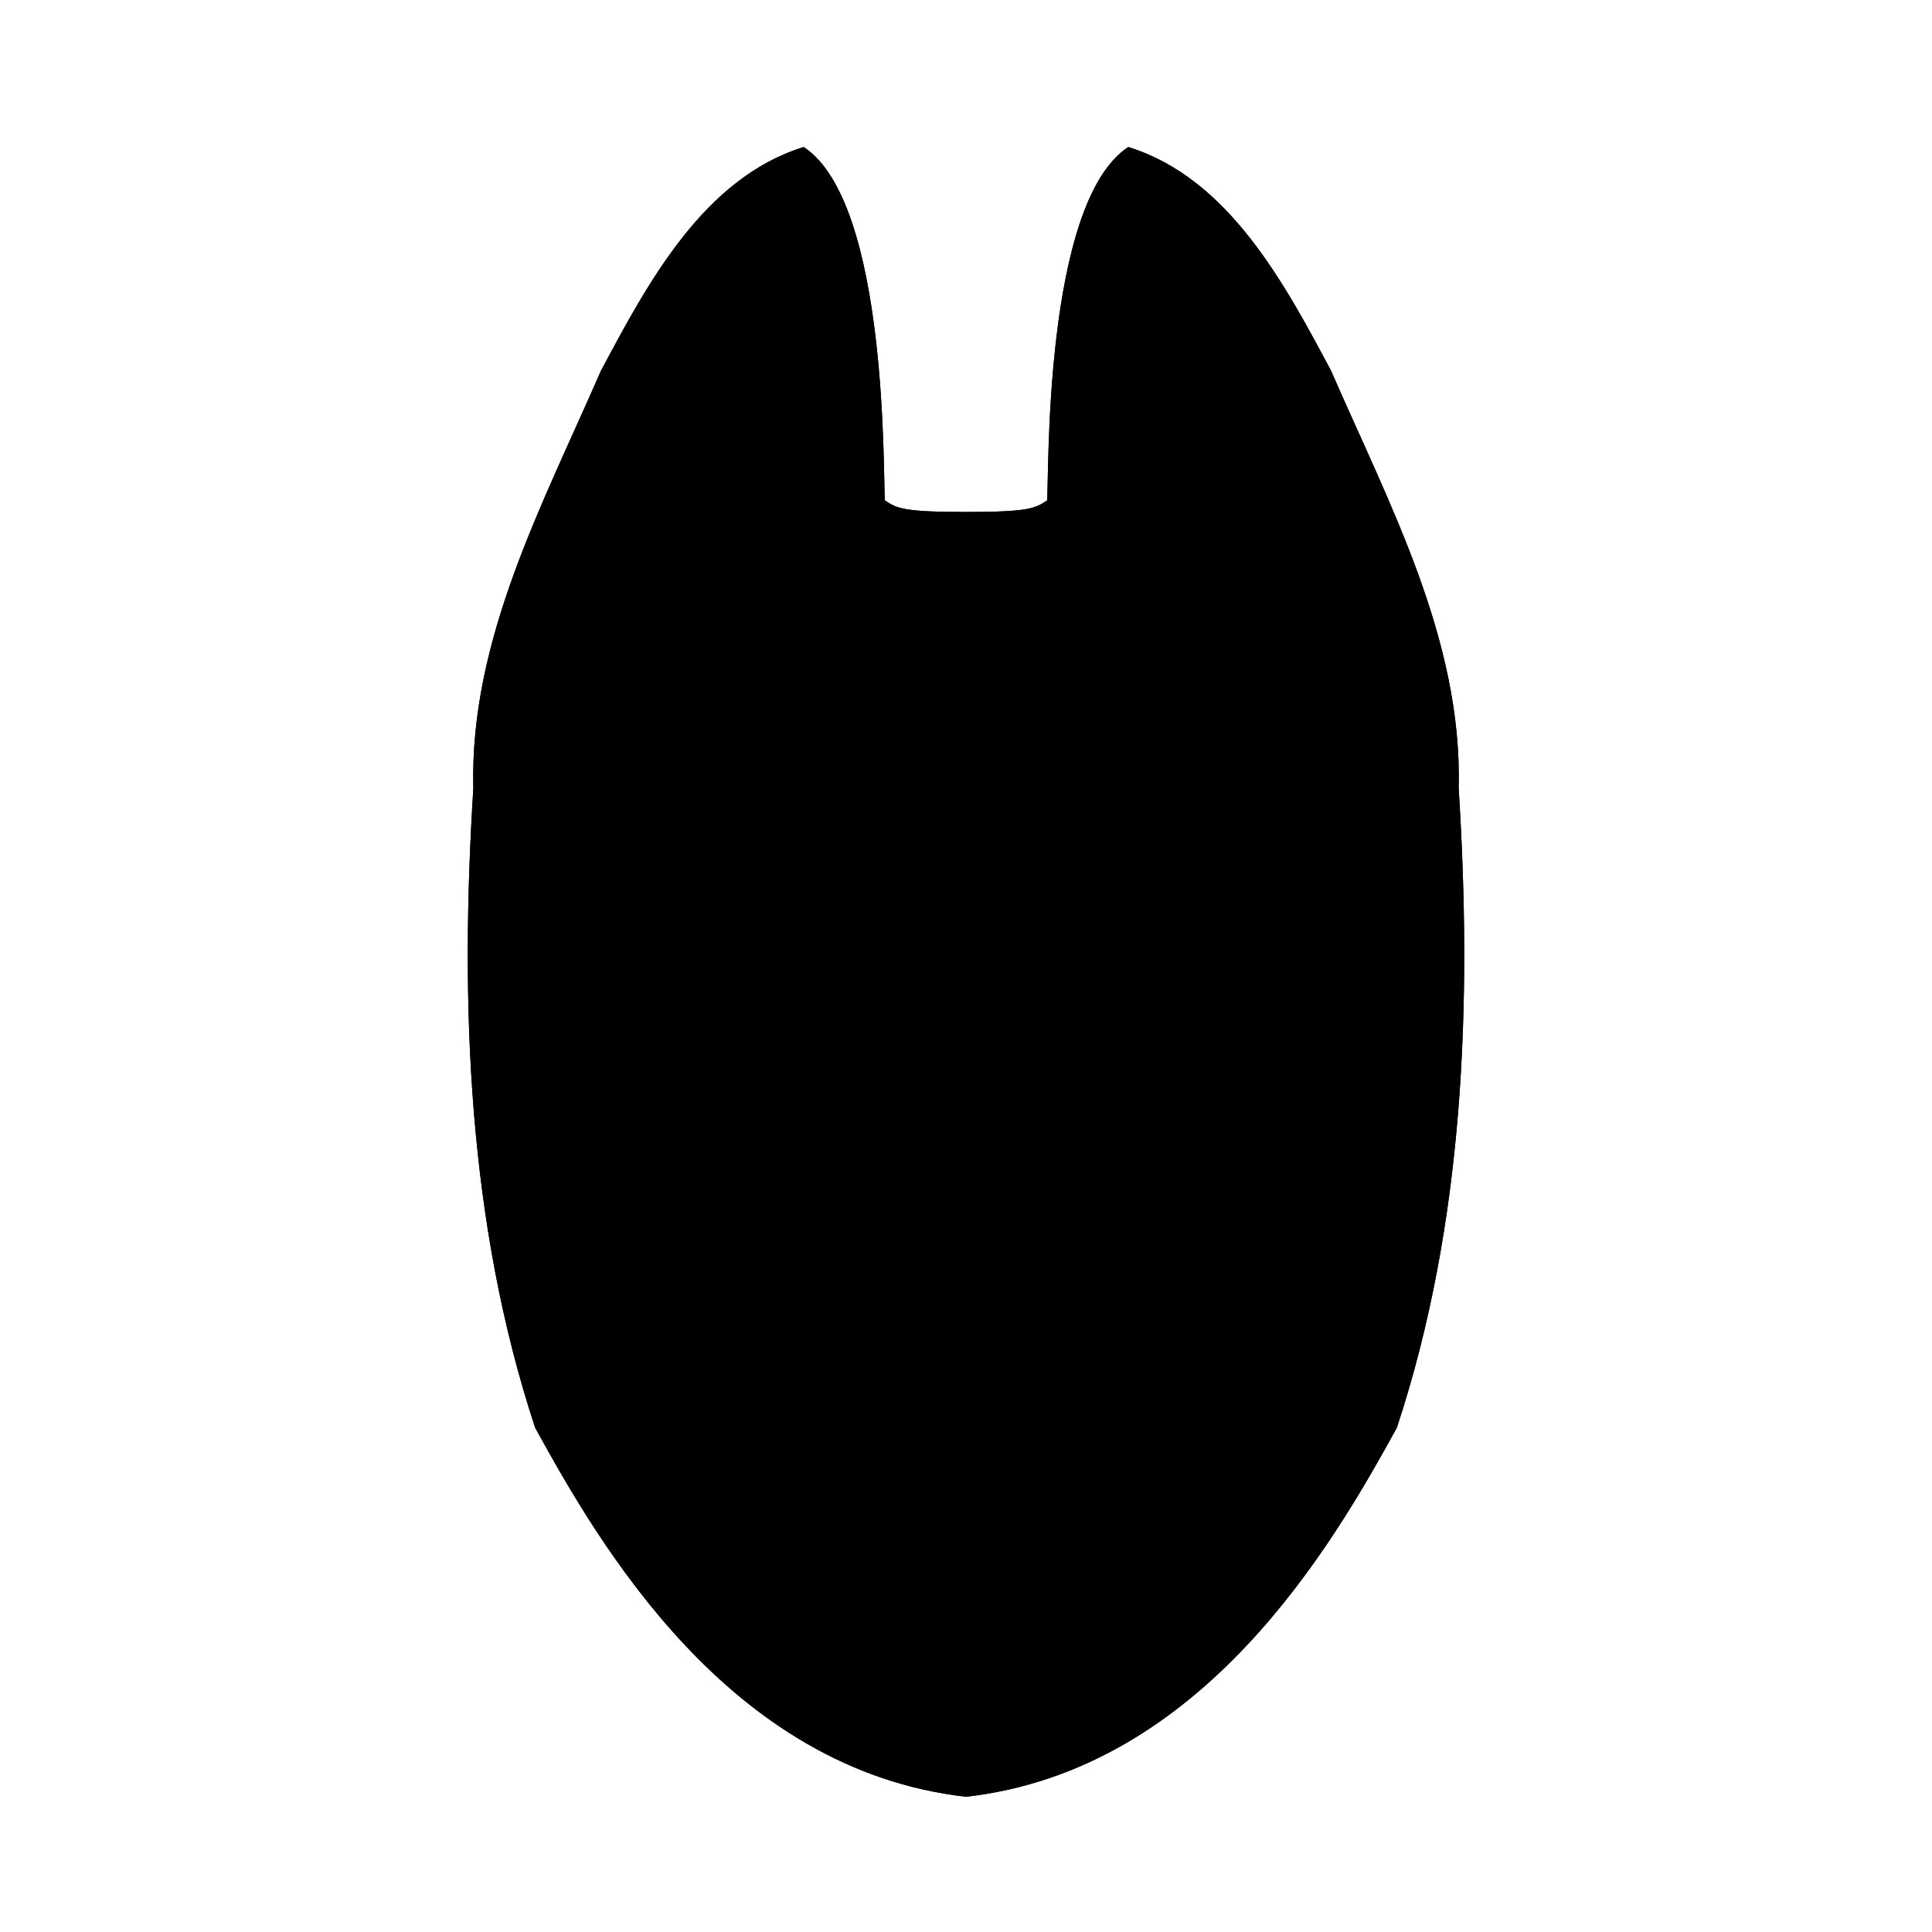
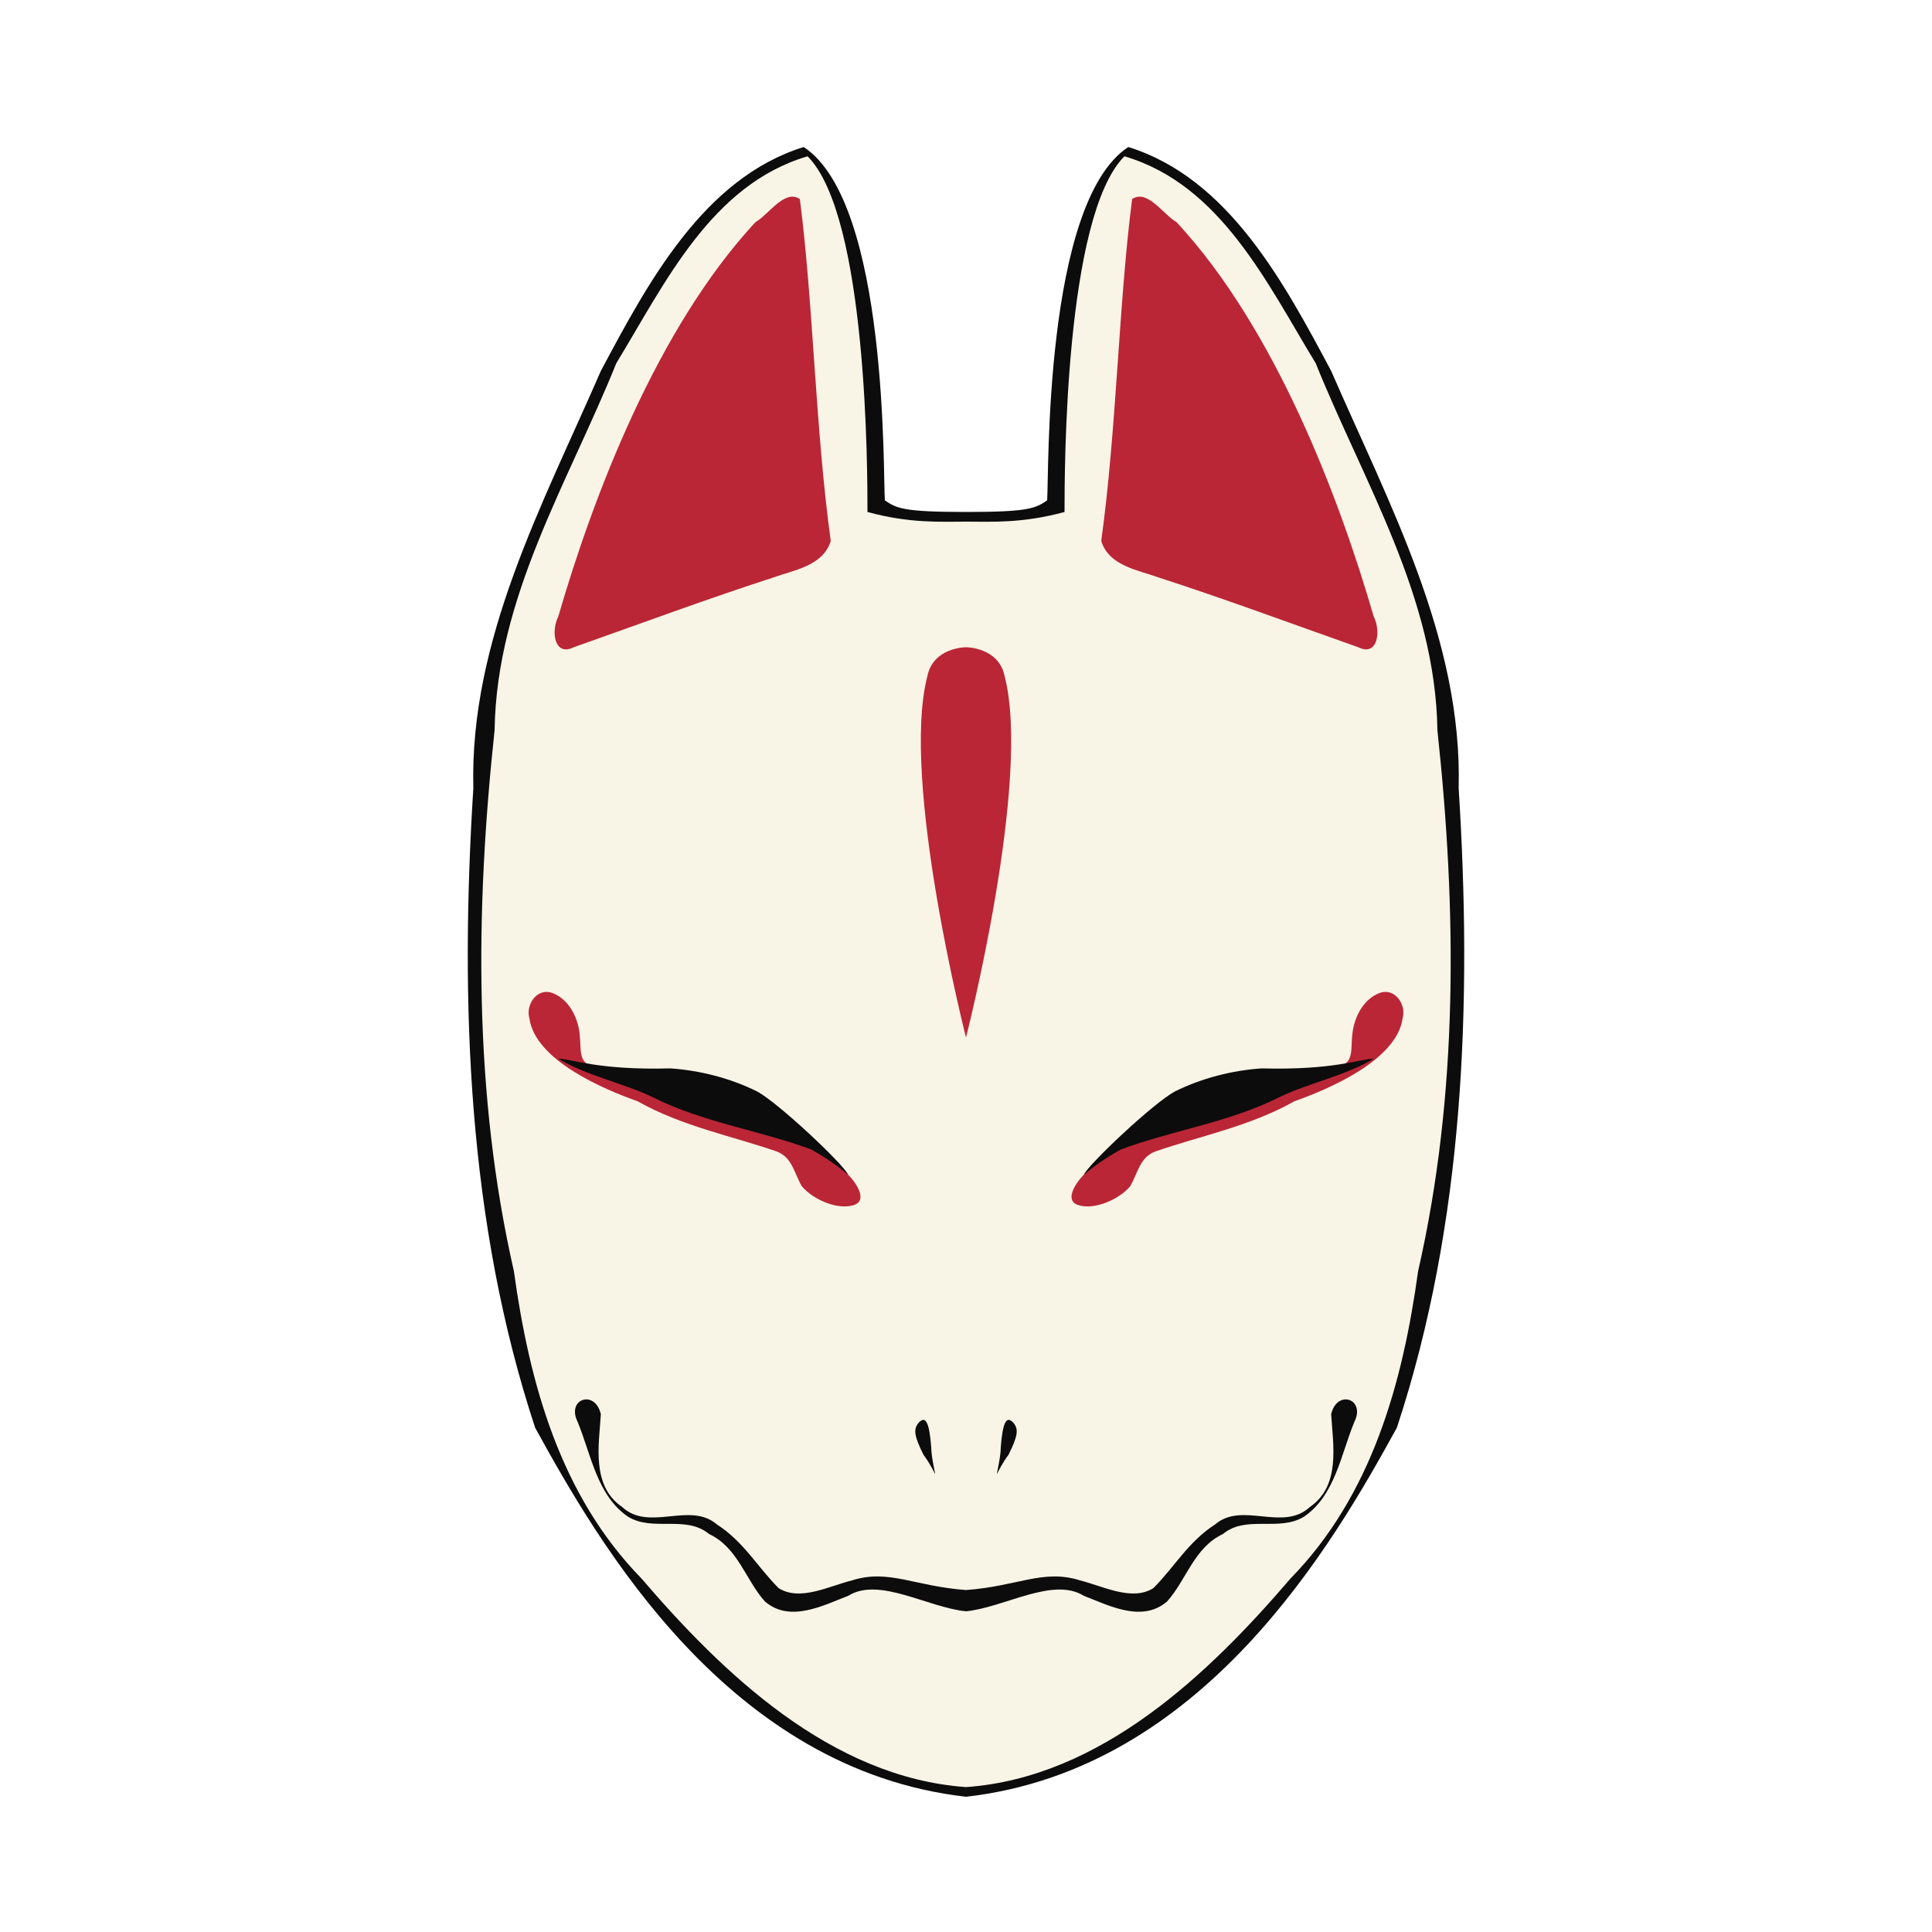
<svg xmlns="http://www.w3.org/2000/svg" viewBox="0 0 1000 1000" height="150" width="150" version="1.1">
+   <style id="style">
+     path.base{fill:#f8f4e6;}
+     path.red{fill:#ba2636;}
+     path.line{fill:#0c0c0c;}
+   </style>
  <path id="base1" class="base" d="M 500,930 C 623,916 690,799 723,739 758,633 762,519 755,408 757,331 719,261 689,192 665,147 636,92.2 584,76.1 540,105 543,247 542,259 536,263 533,265 500,265 Z M 500,930 C 377,916 310,799 277,739 242,633 238,519 245,408 243,331 281,261 311,192 335,147 364,92.2 416,76.1 460,105 457,247 458,259 464,263 467,265 500,265 Z" />
  <path id="ear1" class="red" d="M 703,335 C 669,323 634,310 600,299 589,295 574,293 570,280 578,222 579,157 586,103 594,97.8 602,111 609,115 660,170 693,257 711,319 715,327 713,340 703,335 Z" />
  <path id="ear2" class="red" d="M 297,335 C 331,323 366,310 400,299 411,295 426,293 430,280 422,222 421,157 414,103 406,97.8 398,111 391,115 340,170 307,257 289,319 285,327 287,340 297,335 Z" />
  <path id="forehead1" class="red" d="M 500,537 C 500,537 534,404 520,350 517,335 500,335 500,335 Z M 500,537 C 500,537 466,404 480,350 483,335 500,335 500,335 Z" />
  <path id="eyeline1" class="red" d="M 561,608 C 598,563 645,558 693,552 701,550 699,543 700,535 701,526 706,517 714,514 722,511 728,520 726,527 723,549 687,564 670,570 647,583 621,588 598,596 590,599 589,607 585,614 579,621 567,626 559,624 550,622 557,612 561,608 Z" />
  <path id="eyeline2" class="red" d="M 439,608 C 402,563 355,558 307,552 299,550 301,543 300,535 299,526 294,517 286,514 278,511 272,520 274,527 277,549 313,564 330,570 353,583 379,588 402,596 410,599 411,607 415,614 421,621 433,626 441,624 450,622 443,612 439,608 Z" />
  <path id="outline1" class="line" d="M 500,930 C 623,916 690,799 723,739 758,633 762,519 755,408 757,331 719,261 689,192 665,147 636,92.2 584,76.1 540,105 543,247 542,259 536,263 533,265 500,265 M 500,270 C 513,270 529,271 551,265 551,244 551,112 582,80.9 V 80.9 C 632,95.6 656,147 681,188 706,250 743,309 744,378 754,471 755,566 734,658 726,716 710,774 668,817 626,866 570,920 500,925 Z M 500,930 C 377,916 310,799 277,739 242,633 238,519 245,408 243,331 281,261 311,192 335,147 364,92.2 416,76.1 460,105 457,247 458,259 464,263 467,265 500,265 M 500,270 C 487,270 471,271 449,265 449,244 449,112 418,80.9 V 80.9 C 368,95.6 344,147 319,188 294,250 257,309 256,378 246,471 245,566 266,658 274,716 290,774 332,817 374,866 430,920 500,925 Z" />
  <path id="eye1" class="line" d="M 608,565 C 622,558 638,554 653,553 691,554 704,548 711,548 696,557 676,561 662,568 636,581 607,585 580,595 573,599 567,603 561,608 564,602 597,571 608,565 Z" />
  <path id="eye2" class="line" d="M 392,565 C 378,558 362,554 347,553 309,554 296,548 289,548 304,557 324,561 338,568 364,581 393,585 420,595 427,599 433,603 439,608 436,602 403,571 392,565 Z" />
  <path id="nose1" class="line" d="M 516,763 C 516,762 518,754 518,749 519,736 521,732 525,737 527,740 527,743 522,753 519,757 517,761 516,763 Z" />
  <path id="nose2" class="line" d="M 484,763 C 484,762 482,754 482,749 481,736 479,732 475,737 473,740 473,743 478,753 481,757 483,761 484,763 Z" />
  <path id="mouth1" class="line" d="M 500,834 C 520,832 545,816 561,826 574,831 591,840 604,829 614,818 618,801 633,794 645,784 662,793 675,785 691,774 694,753 701,736 707,724 692,719 689,732 690,748 694,769 678,780 664,793 643,777 629,789 615,798 608,811 597,822 586,829 571,821 559,818 540,812 527,821 500,823 Z M 500,834 C 480,832 455,816 439,826 426,831 409,840 396,829 386,818 382,801 367,794 355,784 338,793 325,785 309,774 306,753 299,736 293,724 308,719 311,732 310,748 306,769 322,780 336,793 357,777 371,789 385,798 392,811 403,822 414,829 429,821 441,818 460,812 473,821 500,823 Z" />
</svg>
